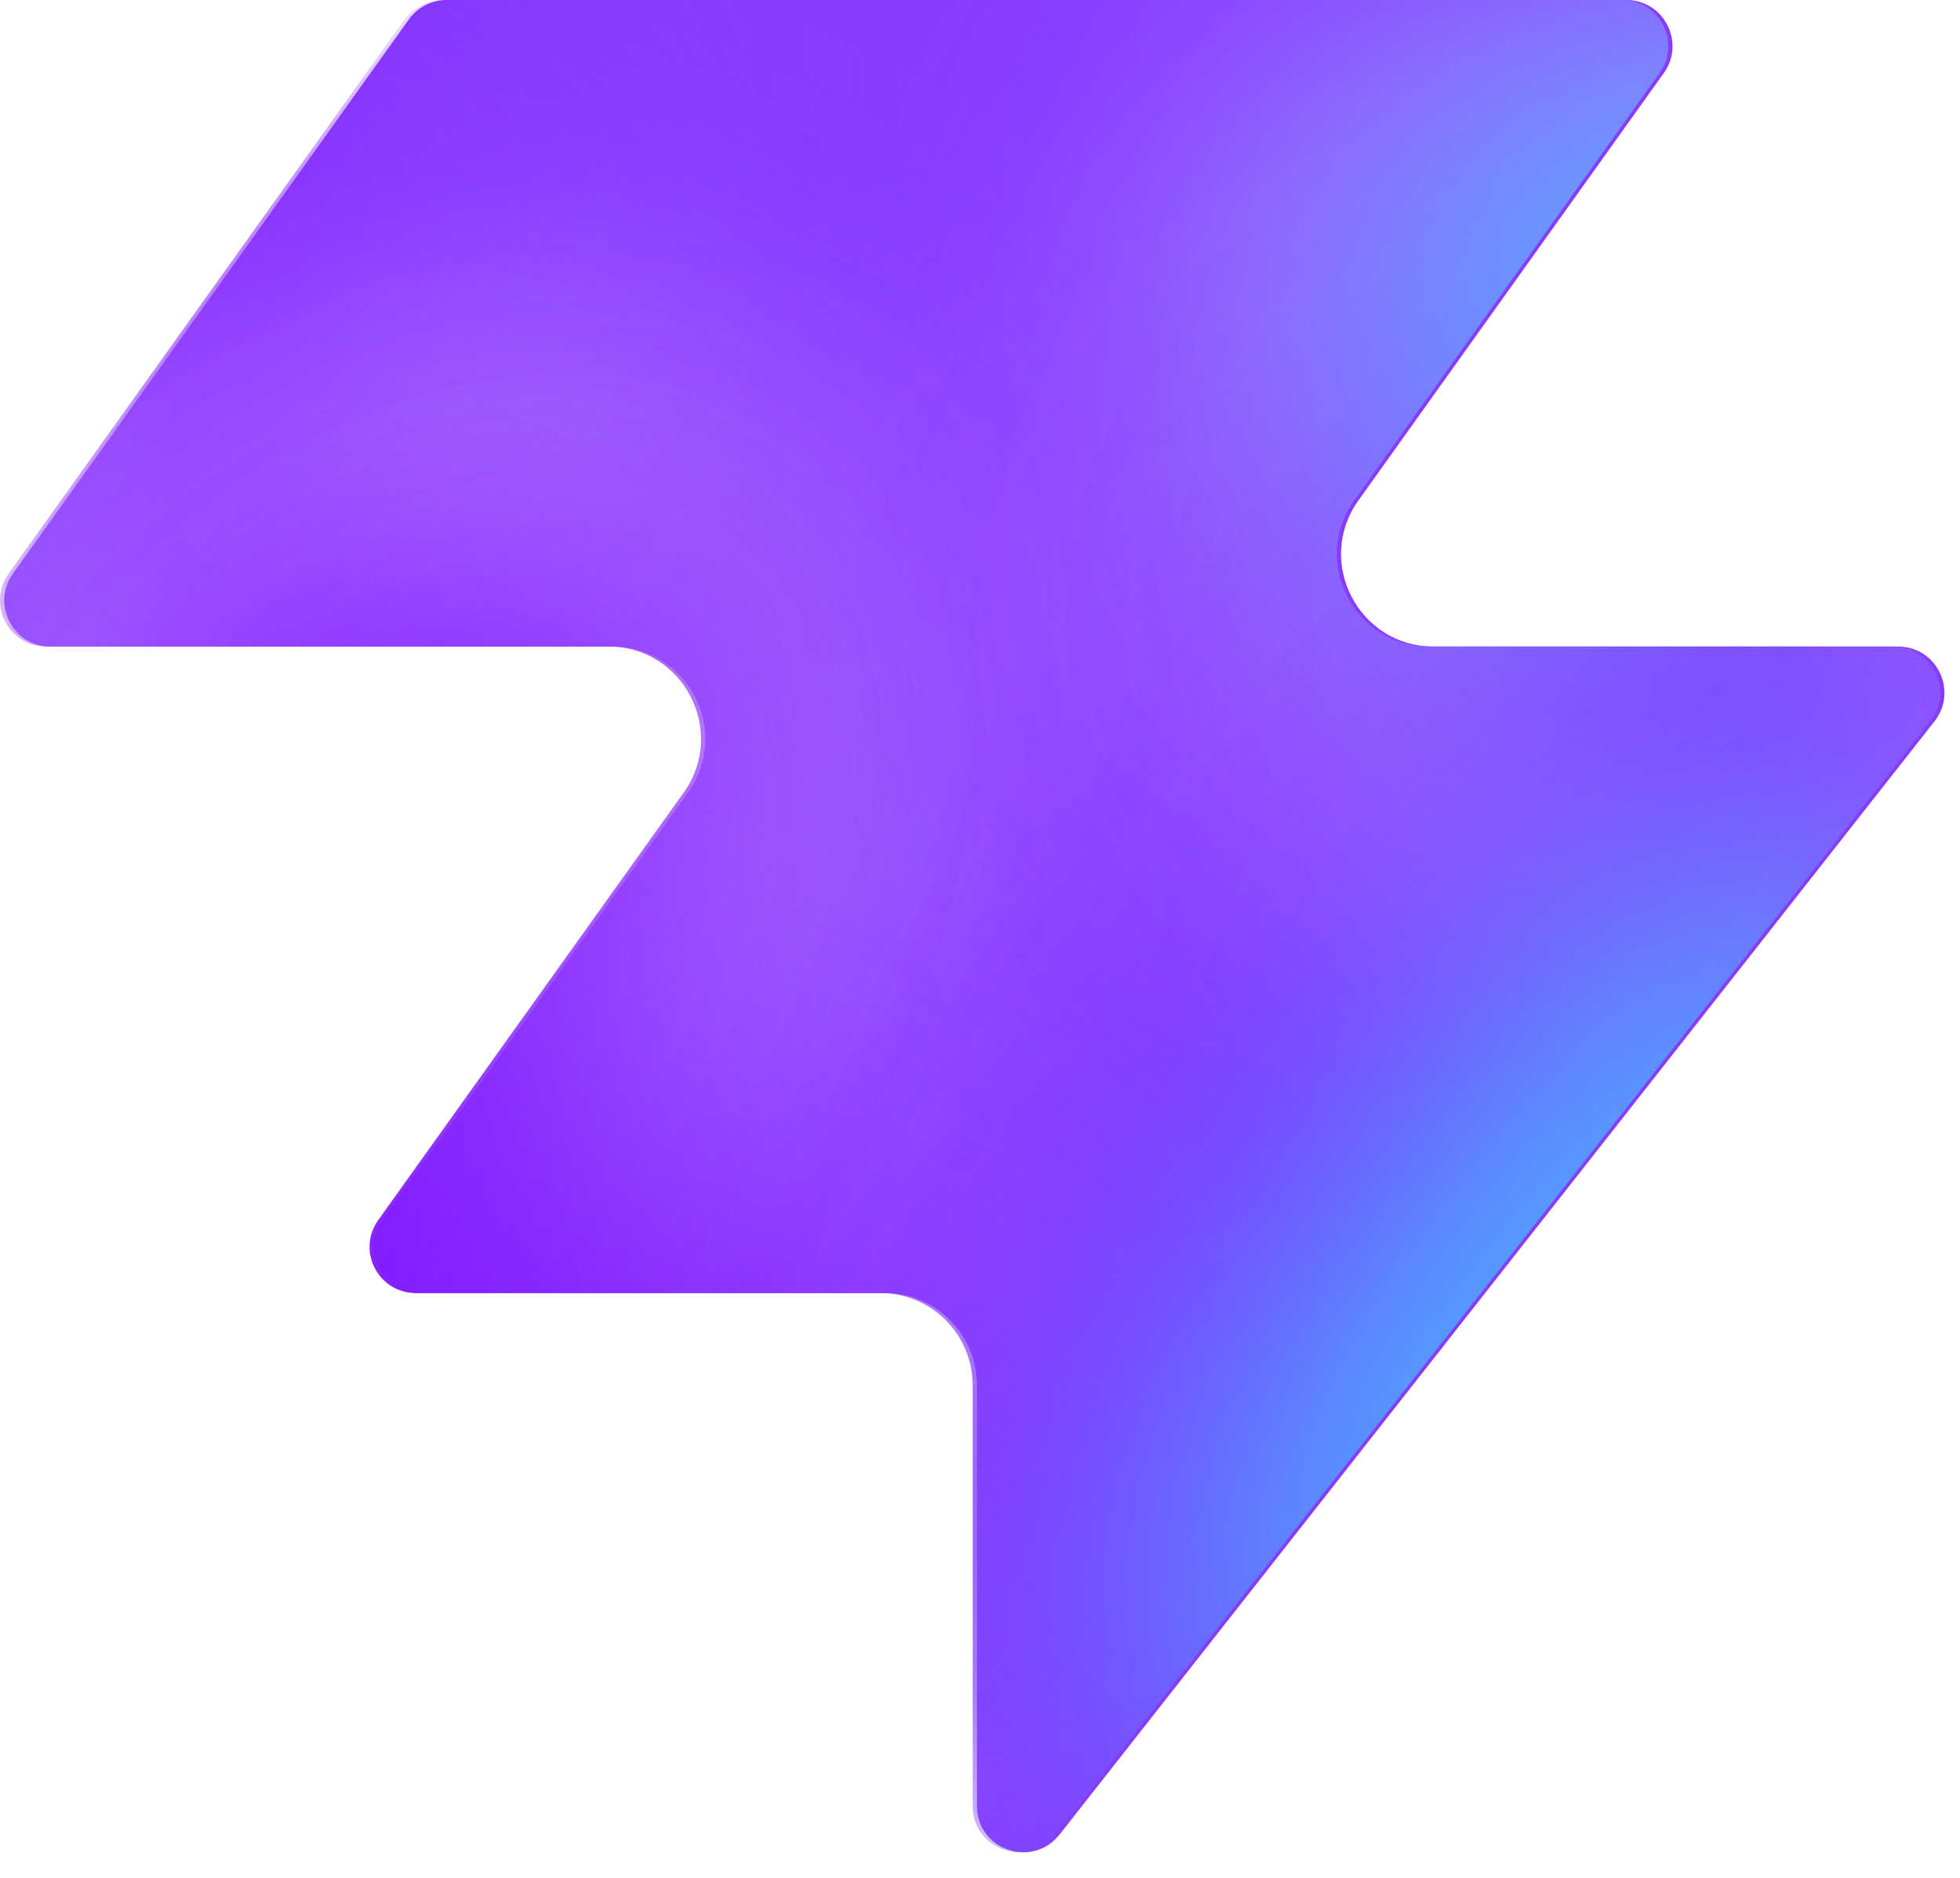
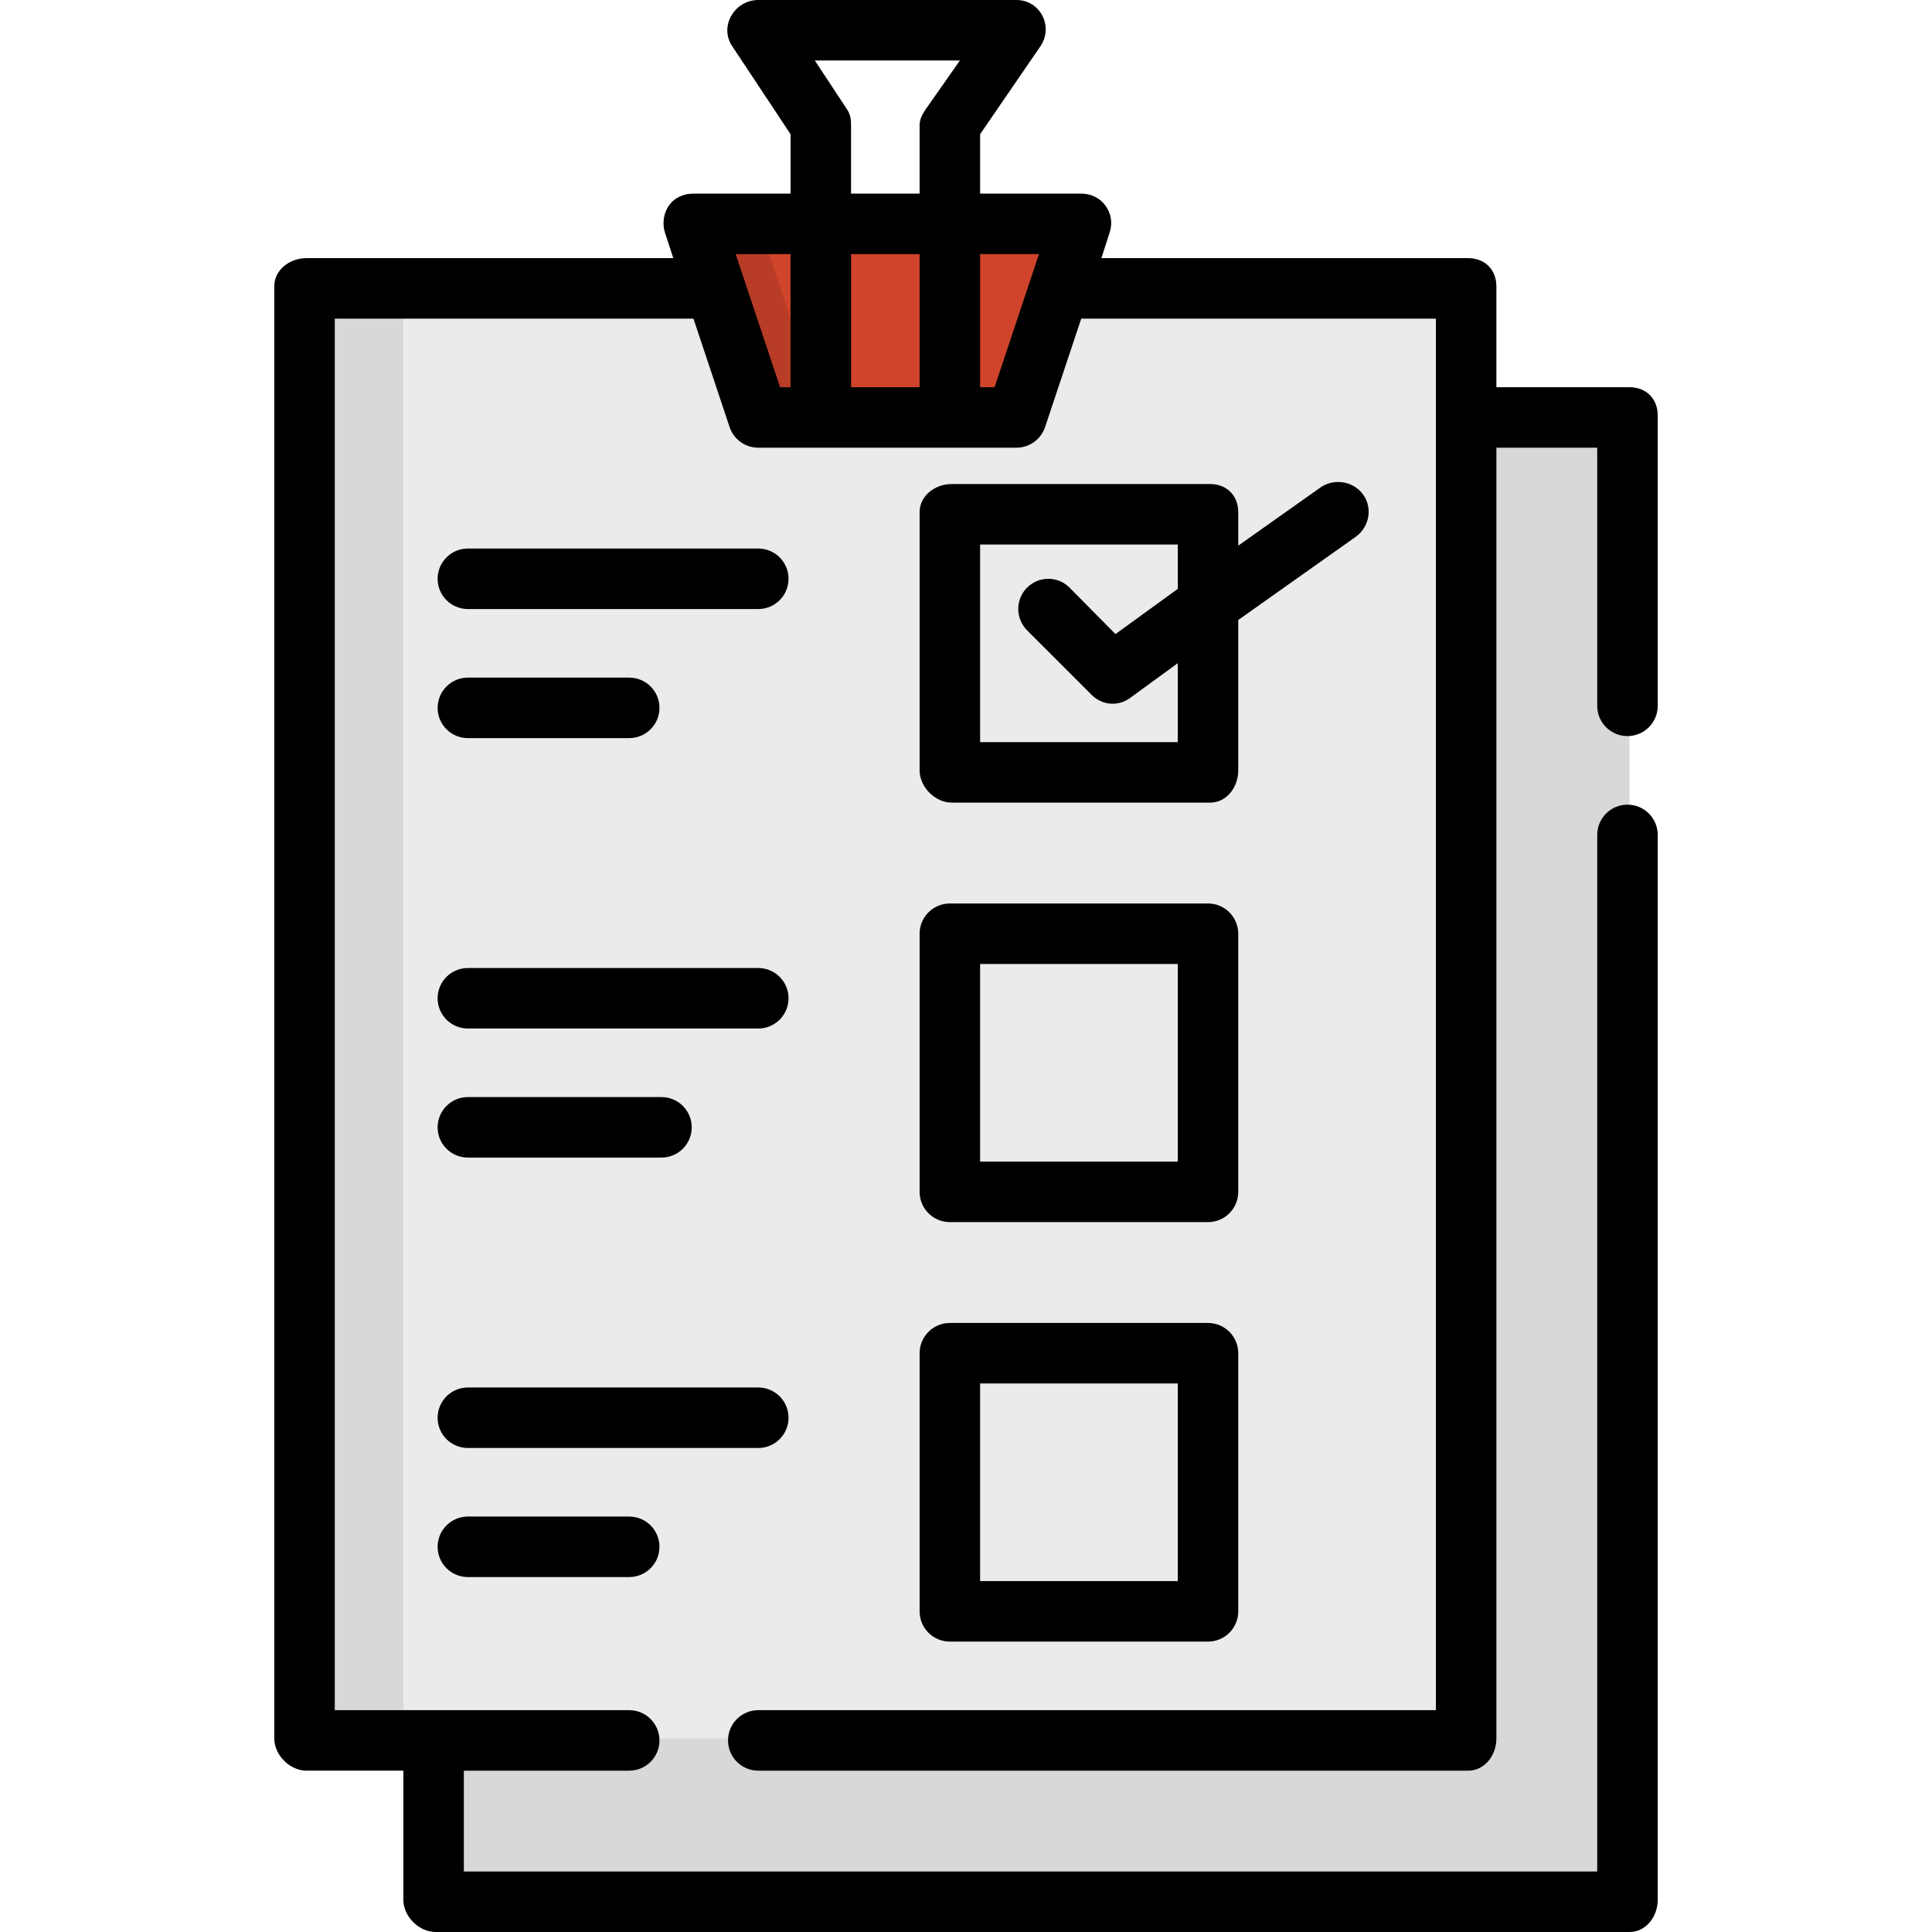
- <svg xmlns="http://www.w3.org/2000/svg" width="48" height="46" fill="none" viewBox="0 0 48 46">
-   <path fill="#863bff" d="M25.946 44.938c-.664.845-2.021.375-2.021-.698V33.937a2.26 2.26 0 0 0-2.262-2.262H10.287c-.92 0-1.456-1.04-.92-1.788l7.48-10.471c1.07-1.497 0-3.578-1.842-3.578H1.237c-.92 0-1.456-1.04-.92-1.788L10.013.474c.214-.297.556-.474.92-.474h28.894c.92 0 1.456 1.04.92 1.788l-7.48 10.471c-1.07 1.498 0 3.579 1.842 3.579h11.377c.943 0 1.473 1.088.89 1.83L25.947 44.94z" style="fill:#863bff;fill:color(display-p3 .525 .23 1);fill-opacity:1" />
-   <mask id="a" width="48" height="46" x="0" y="0" maskUnits="userSpaceOnUse" style="mask-type:alpha">
-     <path fill="#000" d="M25.842 44.938c-.664.844-2.021.375-2.021-.698V33.937a2.26 2.26 0 0 0-2.262-2.262H10.183c-.92 0-1.456-1.04-.92-1.788l7.48-10.471c1.07-1.498 0-3.579-1.842-3.579H1.133c-.92 0-1.456-1.04-.92-1.787L9.91.473c.214-.297.556-.474.92-.474h28.894c.92 0 1.456 1.04.92 1.788l-7.48 10.471c-1.07 1.498 0 3.578 1.842 3.578h11.377c.943 0 1.473 1.088.89 1.832L25.843 44.94z" style="fill:#000;fill-opacity:1" />
-   </mask>
-   <g mask="url(#a)">
-     <g filter="url(#b)">
-       <ellipse cx="5.508" cy="14.704" fill="#ede6ff" rx="5.508" ry="14.704" style="fill:#ede6ff;fill:color(display-p3 .927 .903 1);fill-opacity:1" transform="matrix(.00324 1 1 -.00324 -4.47 31.516)" />
-     </g>
-     <g filter="url(#c)">
-       <ellipse cx="10.399" cy="29.851" fill="#ede6ff" rx="10.399" ry="29.851" style="fill:#ede6ff;fill:color(display-p3 .927 .903 1);fill-opacity:1" transform="matrix(.00324 1 1 -.00324 -39.328 7.883)" />
-     </g>
-     <g filter="url(#d)">
-       <ellipse cx="5.508" cy="30.487" fill="#7e14ff" rx="5.508" ry="30.487" style="fill:#7e14ff;fill:color(display-p3 .492 .077 1);fill-opacity:1" transform="rotate(89.814 -25.913 -14.639)scale(1 -1)" />
-     </g>
-     <g filter="url(#e)">
-       <ellipse cx="5.508" cy="30.599" fill="#7e14ff" rx="5.508" ry="30.599" style="fill:#7e14ff;fill:color(display-p3 .492 .077 1);fill-opacity:1" transform="rotate(89.814 -32.644 -3.334)scale(1 -1)" />
-     </g>
-     <g filter="url(#f)">
-       <ellipse cx="5.508" cy="30.599" fill="#7e14ff" rx="5.508" ry="30.599" style="fill:#7e14ff;fill:color(display-p3 .492 .077 1);fill-opacity:1" transform="matrix(.00324 1 1 -.00324 -34.34 30.47)" />
-     </g>
-     <g filter="url(#g)">
-       <ellipse cx="14.072" cy="22.078" fill="#ede6ff" rx="14.072" ry="22.078" style="fill:#ede6ff;fill:color(display-p3 .927 .903 1);fill-opacity:1" transform="rotate(93.35 24.506 48.493)scale(-1 1)" />
-     </g>
-     <g filter="url(#h)">
-       <ellipse cx="3.47" cy="21.501" fill="#7e14ff" rx="3.47" ry="21.501" style="fill:#7e14ff;fill:color(display-p3 .492 .077 1);fill-opacity:1" transform="rotate(89.009 28.708 47.59)scale(-1 1)" />
-     </g>
-     <g filter="url(#i)">
-       <ellipse cx="3.47" cy="21.501" fill="#7e14ff" rx="3.47" ry="21.501" style="fill:#7e14ff;fill:color(display-p3 .492 .077 1);fill-opacity:1" transform="rotate(89.009 28.708 47.59)scale(-1 1)" />
-     </g>
-     <g filter="url(#j)">
-       <ellipse cx=".387" cy="8.972" fill="#7e14ff" rx="4.407" ry="29.108" style="fill:#7e14ff;fill:color(display-p3 .492 .077 1);fill-opacity:1" transform="rotate(39.51 .387 8.972)" />
-     </g>
-     <g filter="url(#k)">
-       <ellipse cx="47.523" cy="-6.092" fill="#7e14ff" rx="4.407" ry="29.108" style="fill:#7e14ff;fill:color(display-p3 .492 .077 1);fill-opacity:1" transform="rotate(37.892 47.523 -6.092)" />
-     </g>
-     <g filter="url(#l)">
-       <ellipse cx="41.412" cy="6.333" fill="#47bfff" rx="5.971" ry="9.665" style="fill:#47bfff;fill:color(display-p3 .28 .748 1);fill-opacity:1" transform="rotate(37.892 41.412 6.333)" />
-     </g>
-     <g filter="url(#m)">
-       <ellipse cx="-1.879" cy="38.332" fill="#7e14ff" rx="4.407" ry="29.108" style="fill:#7e14ff;fill:color(display-p3 .492 .077 1);fill-opacity:1" transform="rotate(37.892 -1.88 38.332)" />
-     </g>
-     <g filter="url(#n)">
-       <ellipse cx="-1.879" cy="38.332" fill="#7e14ff" rx="4.407" ry="29.108" style="fill:#7e14ff;fill:color(display-p3 .492 .077 1);fill-opacity:1" transform="rotate(37.892 -1.88 38.332)" />
-     </g>
-     <g filter="url(#o)">
-       <ellipse cx="35.651" cy="29.907" fill="#7e14ff" rx="4.407" ry="29.108" style="fill:#7e14ff;fill:color(display-p3 .492 .077 1);fill-opacity:1" transform="rotate(37.892 35.651 29.907)" />
-     </g>
-     <g filter="url(#p)">
-       <ellipse cx="38.418" cy="32.4" fill="#47bfff" rx="5.971" ry="15.297" style="fill:#47bfff;fill:color(display-p3 .28 .748 1);fill-opacity:1" transform="rotate(37.892 38.418 32.4)" />
-     </g>
-   </g>
-   <defs>
-     <filter id="b" width="60.045" height="41.654" x="-19.77" y="16.149" color-interpolation-filters="sRGB" filterUnits="userSpaceOnUse">
-       <feFlood flood-opacity="0" result="BackgroundImageFix" />
-       <feBlend in="SourceGraphic" in2="BackgroundImageFix" result="shape" />
-       <feGaussianBlur result="effect1_foregroundBlur_2002_17158" stdDeviation="7.659" />
-     </filter>
-     <filter id="c" width="90.34" height="51.437" x="-54.613" y="-7.533" color-interpolation-filters="sRGB" filterUnits="userSpaceOnUse">
-       <feFlood flood-opacity="0" result="BackgroundImageFix" />
-       <feBlend in="SourceGraphic" in2="BackgroundImageFix" result="shape" />
-       <feGaussianBlur result="effect1_foregroundBlur_2002_17158" stdDeviation="7.659" />
-     </filter>
-     <filter id="d" width="79.355" height="29.4" x="-49.64" y="2.03" color-interpolation-filters="sRGB" filterUnits="userSpaceOnUse">
-       <feFlood flood-opacity="0" result="BackgroundImageFix" />
-       <feBlend in="SourceGraphic" in2="BackgroundImageFix" result="shape" />
-       <feGaussianBlur result="effect1_foregroundBlur_2002_17158" stdDeviation="4.596" />
-     </filter>
-     <filter id="e" width="79.579" height="29.4" x="-45.045" y="20.029" color-interpolation-filters="sRGB" filterUnits="userSpaceOnUse">
-       <feFlood flood-opacity="0" result="BackgroundImageFix" />
-       <feBlend in="SourceGraphic" in2="BackgroundImageFix" result="shape" />
-       <feGaussianBlur result="effect1_foregroundBlur_2002_17158" stdDeviation="4.596" />
-     </filter>
-     <filter id="f" width="79.579" height="29.4" x="-43.513" y="21.178" color-interpolation-filters="sRGB" filterUnits="userSpaceOnUse">
-       <feFlood flood-opacity="0" result="BackgroundImageFix" />
-       <feBlend in="SourceGraphic" in2="BackgroundImageFix" result="shape" />
-       <feGaussianBlur result="effect1_foregroundBlur_2002_17158" stdDeviation="4.596" />
-     </filter>
-     <filter id="g" width="74.749" height="58.852" x="15.756" y="-17.901" color-interpolation-filters="sRGB" filterUnits="userSpaceOnUse">
-       <feFlood flood-opacity="0" result="BackgroundImageFix" />
-       <feBlend in="SourceGraphic" in2="BackgroundImageFix" result="shape" />
-       <feGaussianBlur result="effect1_foregroundBlur_2002_17158" stdDeviation="7.659" />
-     </filter>
-     <filter id="h" width="61.377" height="25.362" x="23.548" y="2.284" color-interpolation-filters="sRGB" filterUnits="userSpaceOnUse">
-       <feFlood flood-opacity="0" result="BackgroundImageFix" />
-       <feBlend in="SourceGraphic" in2="BackgroundImageFix" result="shape" />
-       <feGaussianBlur result="effect1_foregroundBlur_2002_17158" stdDeviation="4.596" />
-     </filter>
-     <filter id="i" width="61.377" height="25.362" x="23.548" y="2.284" color-interpolation-filters="sRGB" filterUnits="userSpaceOnUse">
-       <feFlood flood-opacity="0" result="BackgroundImageFix" />
-       <feBlend in="SourceGraphic" in2="BackgroundImageFix" result="shape" />
-       <feGaussianBlur result="effect1_foregroundBlur_2002_17158" stdDeviation="4.596" />
-     </filter>
-     <filter id="j" width="56.045" height="63.649" x="-27.636" y="-22.853" color-interpolation-filters="sRGB" filterUnits="userSpaceOnUse">
-       <feFlood flood-opacity="0" result="BackgroundImageFix" />
-       <feBlend in="SourceGraphic" in2="BackgroundImageFix" result="shape" />
-       <feGaussianBlur result="effect1_foregroundBlur_2002_17158" stdDeviation="4.596" />
-     </filter>
-     <filter id="k" width="54.814" height="64.646" x="20.116" y="-38.415" color-interpolation-filters="sRGB" filterUnits="userSpaceOnUse">
-       <feFlood flood-opacity="0" result="BackgroundImageFix" />
-       <feBlend in="SourceGraphic" in2="BackgroundImageFix" result="shape" />
-       <feGaussianBlur result="effect1_foregroundBlur_2002_17158" stdDeviation="4.596" />
-     </filter>
-     <filter id="l" width="33.541" height="35.313" x="24.641" y="-11.323" color-interpolation-filters="sRGB" filterUnits="userSpaceOnUse">
-       <feFlood flood-opacity="0" result="BackgroundImageFix" />
-       <feBlend in="SourceGraphic" in2="BackgroundImageFix" result="shape" />
-       <feGaussianBlur result="effect1_foregroundBlur_2002_17158" stdDeviation="4.596" />
-     </filter>
-     <filter id="m" width="54.814" height="64.646" x="-29.286" y="6.009" color-interpolation-filters="sRGB" filterUnits="userSpaceOnUse">
-       <feFlood flood-opacity="0" result="BackgroundImageFix" />
-       <feBlend in="SourceGraphic" in2="BackgroundImageFix" result="shape" />
-       <feGaussianBlur result="effect1_foregroundBlur_2002_17158" stdDeviation="4.596" />
-     </filter>
-     <filter id="n" width="54.814" height="64.646" x="-29.286" y="6.009" color-interpolation-filters="sRGB" filterUnits="userSpaceOnUse">
-       <feFlood flood-opacity="0" result="BackgroundImageFix" />
-       <feBlend in="SourceGraphic" in2="BackgroundImageFix" result="shape" />
-       <feGaussianBlur result="effect1_foregroundBlur_2002_17158" stdDeviation="4.596" />
-     </filter>
-     <filter id="o" width="54.814" height="64.646" x="8.244" y="-2.416" color-interpolation-filters="sRGB" filterUnits="userSpaceOnUse">
-       <feFlood flood-opacity="0" result="BackgroundImageFix" />
-       <feBlend in="SourceGraphic" in2="BackgroundImageFix" result="shape" />
-       <feGaussianBlur result="effect1_foregroundBlur_2002_17158" stdDeviation="4.596" />
-     </filter>
-     <filter id="p" width="39.409" height="43.623" x="18.713" y="10.588" color-interpolation-filters="sRGB" filterUnits="userSpaceOnUse">
-       <feFlood flood-opacity="0" result="BackgroundImageFix" />
-       <feBlend in="SourceGraphic" in2="BackgroundImageFix" result="shape" />
-       <feGaussianBlur result="effect1_foregroundBlur_2002_17158" stdDeviation="4.596" />
-     </filter>
-   </defs>
+ <svg xmlns="http://www.w3.org/2000/svg" version="1.1" id="Layer_1" viewBox="0 0 512 512" xml:space="preserve">
+   <rect x="115.441" y="110.096" style="fill:#D7D8D9;" width="316.392" height="393.353" />
+   <rect x="81.236" y="75.891" style="fill:#EBEBEC;" width="307.841" height="384.802" />
+   <rect x="81.236" y="75.891" style="fill:#D7D8D9;" width="25.653" height="384.802" />
+   <polygon style="fill:#CF442B;" points="269.361,110.096 200.952,110.096 183.85,58.789 286.463,58.789 " />
+   <polygon style="fill:#B83C26;" points="183.85,58.789 200.952,110.096 218.054,110.096 200.952,58.789 " />
+   <path d="M431.299,195.072c4.427,0,8.017-3.588,8.017-8.017v-76.959c0-4.428-3.055-7.482-7.482-7.482H396.56V75.891  c0-4.428-3.055-7.482-7.482-7.482h-97.191l2.184-6.817c0.815-2.445,0.405-4.999-1.102-7.09c-1.507-2.09-3.927-3.195-6.504-3.195  h-26.722V35.563l16.023-23.366C279.254,6.961,275.633,0,269.361,0h-68.409c-6.272,0-10.427,6.961-6.937,12.196l15.488,23.367v15.744  H183.85c-2.577,0-4.997,0.972-6.503,3.061c-1.507,2.091-1.917,4.913-1.102,7.357l2.183,6.684H81.236  c-4.427,0-8.551,3.054-8.551,7.482v384.802c0,4.428,4.124,8.551,8.551,8.551h25.653v34.205c0,4.428,4.124,8.551,8.551,8.551h316.393  c4.427,0,7.482-4.123,7.482-8.551V221.262c0-4.428-3.589-8.017-8.017-8.017c-4.427,0-8.017,3.588-8.017,8.017v274.705H122.923  v-26.722h43.825c4.427,0,8.017-3.588,8.017-8.017s-3.589-8.017-8.017-8.017H88.718V84.443h95.054l9.574,28.723  c1.091,3.274,4.155,5.481,7.605,5.481h68.409c3.45,0,6.514-2.207,7.605-5.481l9.576-28.723h93.985v368.768H200.952  c-4.427,0-8.017,3.588-8.017,8.017s3.589,8.017,8.017,8.017h188.125c4.427,0,7.482-4.123,7.482-8.551V118.647h26.722v68.408  C423.282,191.484,426.871,195.072,431.299,195.072z M224.457,28.956l-8.525-12.923h38.451l-9.061,12.923  c-0.879,1.316-1.614,2.597-1.614,4.179v18.171h-18.171V33.136C225.537,31.554,225.336,30.272,224.457,28.956z M243.708,67.34v35.273  h-18.171V67.34H243.708z M194.973,67.34h14.531v35.273h-2.773L194.973,67.34z M263.583,102.614h-3.842V67.34h15.599L263.583,102.614  z" />
+   <path d="M320.668,128.267h-68.409c-4.427,0-8.551,3.054-8.551,7.482v68.409c0,4.428,4.124,8.551,8.551,8.551h68.409  c4.427,0,7.482-4.123,7.482-8.551v-39.853l31.114-22.034c3.603-2.573,4.571-7.58,1.998-11.183  c-2.574-3.604-7.782-4.439-11.384-1.863l-21.728,15.377v-8.854C328.15,131.321,325.095,128.267,320.668,128.267z M312.117,196.676  h-52.376v-52.376h52.376v11.756l-16.503,11.979l-12.166-12.301c-3.131-3.13-8.14-3.13-11.27,0  c-3.131,3.132-3.098,8.207,0.033,11.338l17.119,17.102c2.735,2.735,6.92,3.103,10.069,0.854l12.718-9.269V196.676z" />
+   <path d="M123.992,161.403h76.96c4.427,0,8.017-3.588,8.017-8.017c0-4.428-3.589-8.017-8.017-8.017h-76.96  c-4.427,0-8.017,3.588-8.017,8.017C115.975,157.815,119.564,161.403,123.992,161.403z" />
+   <path d="M123.992,195.608h42.756c4.427,0,8.017-3.588,8.017-8.017s-3.589-8.017-8.017-8.017h-42.756  c-4.427,0-8.017,3.588-8.017,8.017S119.564,195.608,123.992,195.608z" />
+   <path d="M328.15,247.449c0-4.427-3.589-8.017-8.017-8.017h-68.409c-4.427,0-8.017,3.589-8.017,8.017v68.409  c0,4.427,3.589,8.017,8.017,8.017h68.409c4.427,0,8.017-3.589,8.017-8.017V247.449z M259.741,255.466h52.376v52.376h-52.376V255.466  z" />
+   <path d="M123.992,272.568h76.96c4.427,0,8.017-3.588,8.017-8.017s-3.589-8.017-8.017-8.017h-76.96c-4.427,0-8.017,3.588-8.017,8.017  S119.564,272.568,123.992,272.568z" />
+   <path d="M123.992,306.772h51.307c4.427,0,8.017-3.588,8.017-8.017s-3.589-8.017-8.017-8.017h-51.307  c-4.427,0-8.017,3.588-8.017,8.017S119.564,306.772,123.992,306.772z" />
+   <path d="M328.15,358.614c0-4.427-3.589-8.017-8.017-8.017h-68.409c-4.427,0-8.017,3.589-8.017,8.017v68.409  c0,4.427,3.589,8.017,8.017,8.017h68.409c4.427,0,8.017-3.589,8.017-8.017V358.614z M259.741,366.63h52.376v52.376h-52.376V366.63z" />
+   <path d="M208.969,375.716c0-4.428-3.589-8.017-8.017-8.017h-76.96c-4.427,0-8.017,3.588-8.017,8.017  c0,4.428,3.589,8.017,8.017,8.017h76.96C205.379,383.733,208.969,380.145,208.969,375.716z" />
+   <path d="M123.992,401.904c-4.427,0-8.017,3.588-8.017,8.017s3.589,8.017,8.017,8.017h42.756c4.427,0,8.017-3.588,8.017-8.017  s-3.589-8.017-8.017-8.017H123.992z" />
</svg>
